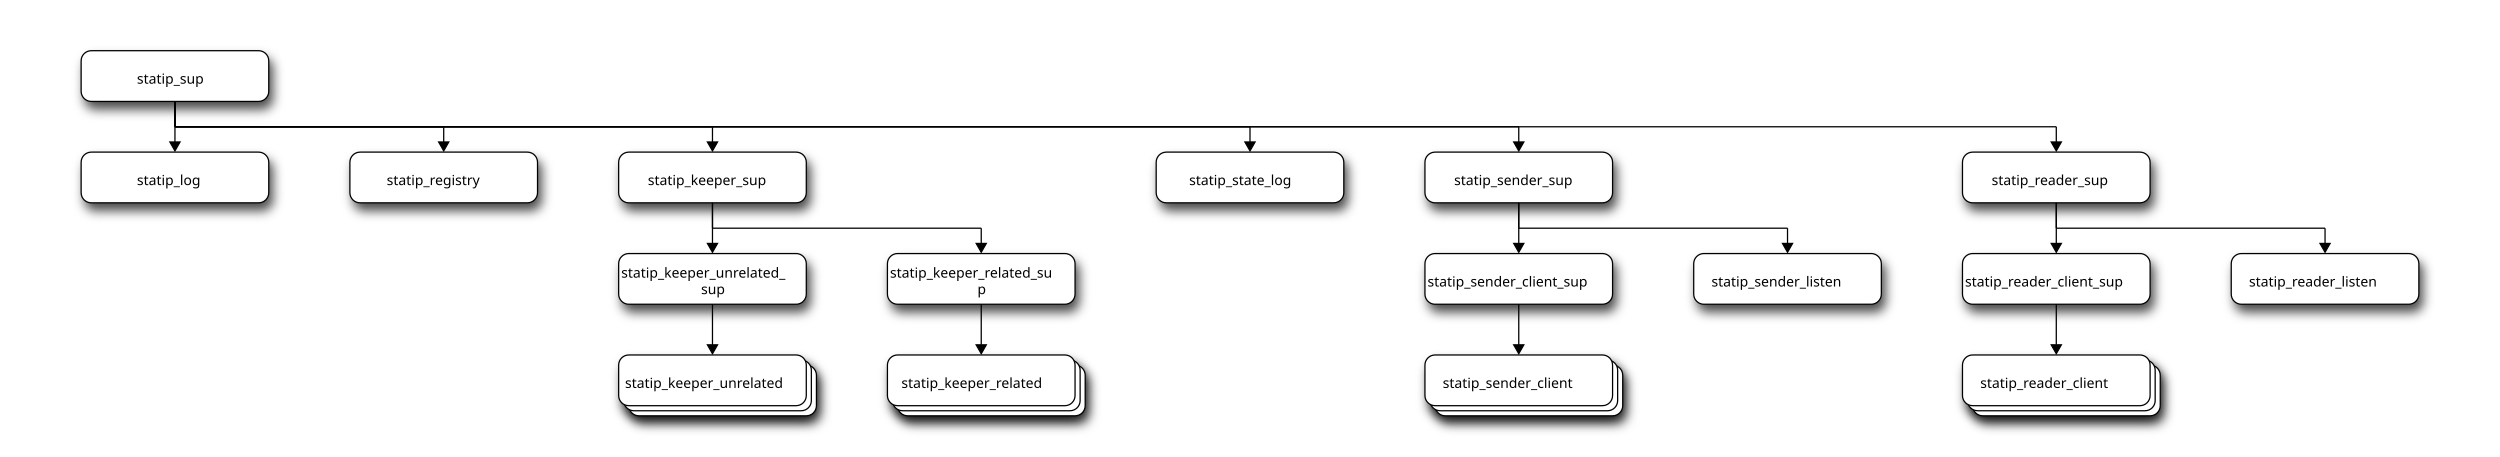
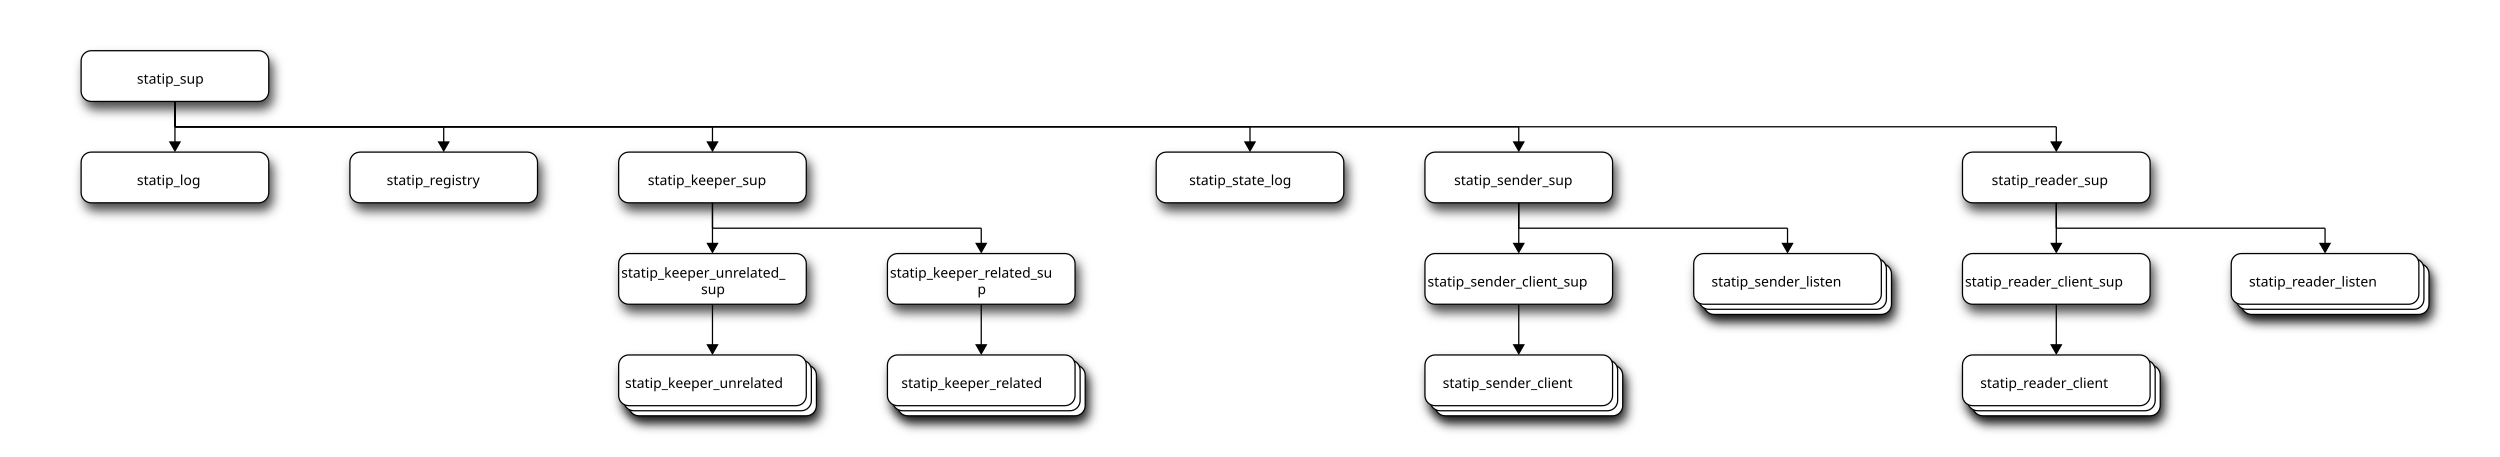
<svg xmlns="http://www.w3.org/2000/svg" viewBox="0 0 1972 360">
  <defs id="defs_block">
    <filter height="1.504" id="filter_blur" width="1.157" x="-0.079" y="-0.252">
      <feGaussianBlur id="feGaussianBlur3780" stdDeviation="4.2" />
    </filter>
  </defs>
  <path d="M 75 46 L 207 46 A8,8 0 0 1 215 54 L 215 78 A8,8 0 0 1 207 86 L 75 86 A8,8 0 0 1 67 78 L 67 54 A8,8 0 0 1 75 46" fill="rgb(0,0,0)" stroke="rgb(0,0,0)" style="filter:url(#filter_blur);opacity:0.7;fill-opacity:1" />
  <path d="M 75 126 L 207 126 A8,8 0 0 1 215 134 L 215 158 A8,8 0 0 1 207 166 L 75 166 A8,8 0 0 1 67 158 L 67 134 A8,8 0 0 1 75 126" fill="rgb(0,0,0)" stroke="rgb(0,0,0)" style="filter:url(#filter_blur);opacity:0.7;fill-opacity:1" />
  <path d="M 287 126 L 419 126 A8,8 0 0 1 427 134 L 427 158 A8,8 0 0 1 419 166 L 287 166 A8,8 0 0 1 279 158 L 279 134 A8,8 0 0 1 287 126" fill="rgb(0,0,0)" stroke="rgb(0,0,0)" style="filter:url(#filter_blur);opacity:0.7;fill-opacity:1" />
  <path d="M 499 126 L 631 126 A8,8 0 0 1 639 134 L 639 158 A8,8 0 0 1 631 166 L 499 166 A8,8 0 0 1 491 158 L 491 134 A8,8 0 0 1 499 126" fill="rgb(0,0,0)" stroke="rgb(0,0,0)" style="filter:url(#filter_blur);opacity:0.7;fill-opacity:1" />
  <path d="M 923 126 L 1055 126 A8,8 0 0 1 1063 134 L 1063 158 A8,8 0 0 1 1055 166 L 923 166 A8,8 0 0 1 915 158 L 915 134 A8,8 0 0 1 923 126" fill="rgb(0,0,0)" stroke="rgb(0,0,0)" style="filter:url(#filter_blur);opacity:0.7;fill-opacity:1" />
  <path d="M 1135 126 L 1267 126 A8,8 0 0 1 1275 134 L 1275 158 A8,8 0 0 1 1267 166 L 1135 166 A8,8 0 0 1 1127 158 L 1127 134 A8,8 0 0 1 1135 126" fill="rgb(0,0,0)" stroke="rgb(0,0,0)" style="filter:url(#filter_blur);opacity:0.7;fill-opacity:1" />
  <path d="M 1559 126 L 1691 126 A8,8 0 0 1 1699 134 L 1699 158 A8,8 0 0 1 1691 166 L 1559 166 A8,8 0 0 1 1551 158 L 1551 134 A8,8 0 0 1 1559 126" fill="rgb(0,0,0)" stroke="rgb(0,0,0)" style="filter:url(#filter_blur);opacity:0.7;fill-opacity:1" />
  <path d="M 499 206 L 631 206 A8,8 0 0 1 639 214 L 639 238 A8,8 0 0 1 631 246 L 499 246 A8,8 0 0 1 491 238 L 491 214 A8,8 0 0 1 499 206" fill="rgb(0,0,0)" stroke="rgb(0,0,0)" style="filter:url(#filter_blur);opacity:0.7;fill-opacity:1" />
  <path d="M 711 206 L 843 206 A8,8 0 0 1 851 214 L 851 238 A8,8 0 0 1 843 246 L 711 246 A8,8 0 0 1 703 238 L 703 214 A8,8 0 0 1 711 206" fill="rgb(0,0,0)" stroke="rgb(0,0,0)" style="filter:url(#filter_blur);opacity:0.7;fill-opacity:1" />
  <path d="M 507 294 L 639 294 A8,8 0 0 1 647 302 L 647 326 A8,8 0 0 1 639 334 L 507 334 A8,8 0 0 1 499 326 L 499 302 A8,8 0 0 1 507 294" fill="rgb(0,0,0)" stroke="rgb(0,0,0)" style="filter:url(#filter_blur);opacity:0.7;fill-opacity:1" />
  <path d="M 503 290 L 635 290 A8,8 0 0 1 643 298 L 643 322 A8,8 0 0 1 635 330 L 503 330 A8,8 0 0 1 495 322 L 495 298 A8,8 0 0 1 503 290" fill="rgb(0,0,0)" stroke="rgb(0,0,0)" style="filter:url(#filter_blur);opacity:0.7;fill-opacity:1" />
  <path d="M 499 286 L 631 286 A8,8 0 0 1 639 294 L 639 318 A8,8 0 0 1 631 326 L 499 326 A8,8 0 0 1 491 318 L 491 294 A8,8 0 0 1 499 286" fill="rgb(0,0,0)" stroke="rgb(0,0,0)" style="filter:url(#filter_blur);opacity:0.7;fill-opacity:1" />
  <path d="M 719 294 L 851 294 A8,8 0 0 1 859 302 L 859 326 A8,8 0 0 1 851 334 L 719 334 A8,8 0 0 1 711 326 L 711 302 A8,8 0 0 1 719 294" fill="rgb(0,0,0)" stroke="rgb(0,0,0)" style="filter:url(#filter_blur);opacity:0.7;fill-opacity:1" />
  <path d="M 715 290 L 847 290 A8,8 0 0 1 855 298 L 855 322 A8,8 0 0 1 847 330 L 715 330 A8,8 0 0 1 707 322 L 707 298 A8,8 0 0 1 715 290" fill="rgb(0,0,0)" stroke="rgb(0,0,0)" style="filter:url(#filter_blur);opacity:0.7;fill-opacity:1" />
  <path d="M 711 286 L 843 286 A8,8 0 0 1 851 294 L 851 318 A8,8 0 0 1 843 326 L 711 326 A8,8 0 0 1 703 318 L 703 294 A8,8 0 0 1 711 286" fill="rgb(0,0,0)" stroke="rgb(0,0,0)" style="filter:url(#filter_blur);opacity:0.7;fill-opacity:1" />
  <path d="M 1135 206 L 1267 206 A8,8 0 0 1 1275 214 L 1275 238 A8,8 0 0 1 1267 246 L 1135 246 A8,8 0 0 1 1127 238 L 1127 214 A8,8 0 0 1 1135 206" fill="rgb(0,0,0)" stroke="rgb(0,0,0)" style="filter:url(#filter_blur);opacity:0.7;fill-opacity:1" />
+   <path d="M 1355 214 L 1487 214 A8,8 0 0 1 1495 222 L 1495 246 A8,8 0 0 1 1487 254 L 1355 254 A8,8 0 0 1 1347 246 L 1347 222 A8,8 0 0 1 1355 214" fill="rgb(0,0,0)" stroke="rgb(0,0,0)" style="filter:url(#filter_blur);opacity:0.7;fill-opacity:1" />
+   <path d="M 1351 210 L 1483 210 A8,8 0 0 1 1491 218 L 1491 242 A8,8 0 0 1 1483 250 L 1351 250 A8,8 0 0 1 1343 242 L 1343 218 A8,8 0 0 1 1351 210" fill="rgb(0,0,0)" stroke="rgb(0,0,0)" style="filter:url(#filter_blur);opacity:0.7;fill-opacity:1" />
  <path d="M 1347 206 L 1479 206 A8,8 0 0 1 1487 214 L 1487 238 A8,8 0 0 1 1479 246 L 1347 246 A8,8 0 0 1 1339 238 L 1339 214 A8,8 0 0 1 1347 206" fill="rgb(0,0,0)" stroke="rgb(0,0,0)" style="filter:url(#filter_blur);opacity:0.7;fill-opacity:1" />
  <path d="M 1143 294 L 1275 294 A8,8 0 0 1 1283 302 L 1283 326 A8,8 0 0 1 1275 334 L 1143 334 A8,8 0 0 1 1135 326 L 1135 302 A8,8 0 0 1 1143 294" fill="rgb(0,0,0)" stroke="rgb(0,0,0)" style="filter:url(#filter_blur);opacity:0.7;fill-opacity:1" />
  <path d="M 1139 290 L 1271 290 A8,8 0 0 1 1279 298 L 1279 322 A8,8 0 0 1 1271 330 L 1139 330 A8,8 0 0 1 1131 322 L 1131 298 A8,8 0 0 1 1139 290" fill="rgb(0,0,0)" stroke="rgb(0,0,0)" style="filter:url(#filter_blur);opacity:0.7;fill-opacity:1" />
  <path d="M 1135 286 L 1267 286 A8,8 0 0 1 1275 294 L 1275 318 A8,8 0 0 1 1267 326 L 1135 326 A8,8 0 0 1 1127 318 L 1127 294 A8,8 0 0 1 1135 286" fill="rgb(0,0,0)" stroke="rgb(0,0,0)" style="filter:url(#filter_blur);opacity:0.7;fill-opacity:1" />
  <path d="M 1559 206 L 1691 206 A8,8 0 0 1 1699 214 L 1699 238 A8,8 0 0 1 1691 246 L 1559 246 A8,8 0 0 1 1551 238 L 1551 214 A8,8 0 0 1 1559 206" fill="rgb(0,0,0)" stroke="rgb(0,0,0)" style="filter:url(#filter_blur);opacity:0.7;fill-opacity:1" />
+   <path d="M 1779 214 L 1911 214 A8,8 0 0 1 1919 222 L 1919 246 A8,8 0 0 1 1911 254 L 1779 254 A8,8 0 0 1 1771 246 L 1771 222 A8,8 0 0 1 1779 214" fill="rgb(0,0,0)" stroke="rgb(0,0,0)" style="filter:url(#filter_blur);opacity:0.7;fill-opacity:1" />
+   <path d="M 1775 210 L 1907 210 A8,8 0 0 1 1915 218 L 1915 242 A8,8 0 0 1 1907 250 L 1775 250 A8,8 0 0 1 1767 242 L 1767 218 A8,8 0 0 1 1775 210" fill="rgb(0,0,0)" stroke="rgb(0,0,0)" style="filter:url(#filter_blur);opacity:0.7;fill-opacity:1" />
  <path d="M 1771 206 L 1903 206 A8,8 0 0 1 1911 214 L 1911 238 A8,8 0 0 1 1903 246 L 1771 246 A8,8 0 0 1 1763 238 L 1763 214 A8,8 0 0 1 1771 206" fill="rgb(0,0,0)" stroke="rgb(0,0,0)" style="filter:url(#filter_blur);opacity:0.7;fill-opacity:1" />
  <path d="M 1567 294 L 1699 294 A8,8 0 0 1 1707 302 L 1707 326 A8,8 0 0 1 1699 334 L 1567 334 A8,8 0 0 1 1559 326 L 1559 302 A8,8 0 0 1 1567 294" fill="rgb(0,0,0)" stroke="rgb(0,0,0)" style="filter:url(#filter_blur);opacity:0.7;fill-opacity:1" />
  <path d="M 1563 290 L 1695 290 A8,8 0 0 1 1703 298 L 1703 322 A8,8 0 0 1 1695 330 L 1563 330 A8,8 0 0 1 1555 322 L 1555 298 A8,8 0 0 1 1563 290" fill="rgb(0,0,0)" stroke="rgb(0,0,0)" style="filter:url(#filter_blur);opacity:0.7;fill-opacity:1" />
  <path d="M 1559 286 L 1691 286 A8,8 0 0 1 1699 294 L 1699 318 A8,8 0 0 1 1691 326 L 1559 326 A8,8 0 0 1 1551 318 L 1551 294 A8,8 0 0 1 1559 286" fill="rgb(0,0,0)" stroke="rgb(0,0,0)" style="filter:url(#filter_blur);opacity:0.7;fill-opacity:1" />
  <path d="M 72 40 L 204 40 A8,8 0 0 1 212 48 L 212 72 A8,8 0 0 1 204 80 L 72 80 A8,8 0 0 1 64 72 L 64 48 A8,8 0 0 1 72 40" fill="rgb(255,255,255)" stroke="rgb(0,0,0)" />
  <text fill="rgb(0,0,0)" font-family="sansserif" font-size="11" font-style="normal" font-weight="normal" x="108" y="66">statip_sup</text>
  <path d="M 72 120 L 204 120 A8,8 0 0 1 212 128 L 212 152 A8,8 0 0 1 204 160 L 72 160 A8,8 0 0 1 64 152 L 64 128 A8,8 0 0 1 72 120" fill="rgb(255,255,255)" stroke="rgb(0,0,0)" />
  <text fill="rgb(0,0,0)" font-family="sansserif" font-size="11" font-style="normal" font-weight="normal" x="108" y="146">statip_log</text>
  <path d="M 284 120 L 416 120 A8,8 0 0 1 424 128 L 424 152 A8,8 0 0 1 416 160 L 284 160 A8,8 0 0 1 276 152 L 276 128 A8,8 0 0 1 284 120" fill="rgb(255,255,255)" stroke="rgb(0,0,0)" />
  <text fill="rgb(0,0,0)" font-family="sansserif" font-size="11" font-style="normal" font-weight="normal" x="305" y="146">statip_registry</text>
  <path d="M 496 120 L 628 120 A8,8 0 0 1 636 128 L 636 152 A8,8 0 0 1 628 160 L 496 160 A8,8 0 0 1 488 152 L 488 128 A8,8 0 0 1 496 120" fill="rgb(255,255,255)" stroke="rgb(0,0,0)" />
  <text fill="rgb(0,0,0)" font-family="sansserif" font-size="11" font-style="normal" font-weight="normal" x="511" y="146">statip_keeper_sup</text>
  <path d="M 920 120 L 1052 120 A8,8 0 0 1 1060 128 L 1060 152 A8,8 0 0 1 1052 160 L 920 160 A8,8 0 0 1 912 152 L 912 128 A8,8 0 0 1 920 120" fill="rgb(255,255,255)" stroke="rgb(0,0,0)" />
  <text fill="rgb(0,0,0)" font-family="sansserif" font-size="11" font-style="normal" font-weight="normal" x="938" y="146">statip_state_log</text>
  <path d="M 1132 120 L 1264 120 A8,8 0 0 1 1272 128 L 1272 152 A8,8 0 0 1 1264 160 L 1132 160 A8,8 0 0 1 1124 152 L 1124 128 A8,8 0 0 1 1132 120" fill="rgb(255,255,255)" stroke="rgb(0,0,0)" />
  <text fill="rgb(0,0,0)" font-family="sansserif" font-size="11" font-style="normal" font-weight="normal" x="1147" y="146">statip_sender_sup</text>
  <path d="M 1556 120 L 1688 120 A8,8 0 0 1 1696 128 L 1696 152 A8,8 0 0 1 1688 160 L 1556 160 A8,8 0 0 1 1548 152 L 1548 128 A8,8 0 0 1 1556 120" fill="rgb(255,255,255)" stroke="rgb(0,0,0)" />
  <text fill="rgb(0,0,0)" font-family="sansserif" font-size="11" font-style="normal" font-weight="normal" x="1571" y="146">statip_reader_sup</text>
  <path d="M 496 200 L 628 200 A8,8 0 0 1 636 208 L 636 232 A8,8 0 0 1 628 240 L 496 240 A8,8 0 0 1 488 232 L 488 208 A8,8 0 0 1 496 200" fill="rgb(255,255,255)" stroke="rgb(0,0,0)" />
  <text fill="rgb(0,0,0)" font-family="sansserif" font-size="11" font-style="normal" font-weight="normal" x="490" y="219">statip_keeper_unrelated_</text>
  <text fill="rgb(0,0,0)" font-family="sansserif" font-size="11" font-style="normal" font-weight="normal" x="553" y="232">sup</text>
  <path d="M 708 200 L 840 200 A8,8 0 0 1 848 208 L 848 232 A8,8 0 0 1 840 240 L 708 240 A8,8 0 0 1 700 232 L 700 208 A8,8 0 0 1 708 200" fill="rgb(255,255,255)" stroke="rgb(0,0,0)" />
  <text fill="rgb(0,0,0)" font-family="sansserif" font-size="11" font-style="normal" font-weight="normal" x="702" y="219">statip_keeper_related_su</text>
  <text fill="rgb(0,0,0)" font-family="sansserif" font-size="11" font-style="normal" font-weight="normal" x="771" y="232">p</text>
  <path d="M 504 288 L 636 288 A8,8 0 0 1 644 296 L 644 320 A8,8 0 0 1 636 328 L 504 328 A8,8 0 0 1 496 320 L 496 296 A8,8 0 0 1 504 288" fill="rgb(255,255,255)" stroke="rgb(0,0,0)" />
  <path d="M 500 284 L 632 284 A8,8 0 0 1 640 292 L 640 316 A8,8 0 0 1 632 324 L 500 324 A8,8 0 0 1 492 316 L 492 292 A8,8 0 0 1 500 284" fill="rgb(255,255,255)" stroke="rgb(0,0,0)" />
  <path d="M 496 280 L 628 280 A8,8 0 0 1 636 288 L 636 312 A8,8 0 0 1 628 320 L 496 320 A8,8 0 0 1 488 312 L 488 288 A8,8 0 0 1 496 280" fill="rgb(255,255,255)" stroke="rgb(0,0,0)" />
  <text fill="rgb(0,0,0)" font-family="sansserif" font-size="11" font-style="normal" font-weight="normal" x="493" y="306">statip_keeper_unrelated</text>
  <path d="M 716 288 L 848 288 A8,8 0 0 1 856 296 L 856 320 A8,8 0 0 1 848 328 L 716 328 A8,8 0 0 1 708 320 L 708 296 A8,8 0 0 1 716 288" fill="rgb(255,255,255)" stroke="rgb(0,0,0)" />
  <path d="M 712 284 L 844 284 A8,8 0 0 1 852 292 L 852 316 A8,8 0 0 1 844 324 L 712 324 A8,8 0 0 1 704 316 L 704 292 A8,8 0 0 1 712 284" fill="rgb(255,255,255)" stroke="rgb(0,0,0)" />
  <path d="M 708 280 L 840 280 A8,8 0 0 1 848 288 L 848 312 A8,8 0 0 1 840 320 L 708 320 A8,8 0 0 1 700 312 L 700 288 A8,8 0 0 1 708 280" fill="rgb(255,255,255)" stroke="rgb(0,0,0)" />
  <text fill="rgb(0,0,0)" font-family="sansserif" font-size="11" font-style="normal" font-weight="normal" x="711" y="306">statip_keeper_related</text>
  <path d="M 1132 200 L 1264 200 A8,8 0 0 1 1272 208 L 1272 232 A8,8 0 0 1 1264 240 L 1132 240 A8,8 0 0 1 1124 232 L 1124 208 A8,8 0 0 1 1132 200" fill="rgb(255,255,255)" stroke="rgb(0,0,0)" />
  <text fill="rgb(0,0,0)" font-family="sansserif" font-size="11" font-style="normal" font-weight="normal" x="1126" y="226">statip_sender_client_sup</text>
+   <path d="M 1352 208 L 1484 208 A8,8 0 0 1 1492 216 L 1492 240 A8,8 0 0 1 1484 248 L 1352 248 A8,8 0 0 1 1344 240 L 1344 216 A8,8 0 0 1 1352 208" fill="rgb(255,255,255)" stroke="rgb(0,0,0)" />
+   <path d="M 1348 204 L 1480 204 A8,8 0 0 1 1488 212 L 1488 236 A8,8 0 0 1 1480 244 L 1348 244 A8,8 0 0 1 1340 236 L 1340 212 A8,8 0 0 1 1348 204" fill="rgb(255,255,255)" stroke="rgb(0,0,0)" />
  <path d="M 1344 200 L 1476 200 A8,8 0 0 1 1484 208 L 1484 232 A8,8 0 0 1 1476 240 L 1344 240 A8,8 0 0 1 1336 232 L 1336 208 A8,8 0 0 1 1344 200" fill="rgb(255,255,255)" stroke="rgb(0,0,0)" />
  <text fill="rgb(0,0,0)" font-family="sansserif" font-size="11" font-style="normal" font-weight="normal" x="1350" y="226">statip_sender_listen</text>
  <path d="M 1140 288 L 1272 288 A8,8 0 0 1 1280 296 L 1280 320 A8,8 0 0 1 1272 328 L 1140 328 A8,8 0 0 1 1132 320 L 1132 296 A8,8 0 0 1 1140 288" fill="rgb(255,255,255)" stroke="rgb(0,0,0)" />
  <path d="M 1136 284 L 1268 284 A8,8 0 0 1 1276 292 L 1276 316 A8,8 0 0 1 1268 324 L 1136 324 A8,8 0 0 1 1128 316 L 1128 292 A8,8 0 0 1 1136 284" fill="rgb(255,255,255)" stroke="rgb(0,0,0)" />
  <path d="M 1132 280 L 1264 280 A8,8 0 0 1 1272 288 L 1272 312 A8,8 0 0 1 1264 320 L 1132 320 A8,8 0 0 1 1124 312 L 1124 288 A8,8 0 0 1 1132 280" fill="rgb(255,255,255)" stroke="rgb(0,0,0)" />
  <text fill="rgb(0,0,0)" font-family="sansserif" font-size="11" font-style="normal" font-weight="normal" x="1138" y="306">statip_sender_client</text>
  <path d="M 1556 200 L 1688 200 A8,8 0 0 1 1696 208 L 1696 232 A8,8 0 0 1 1688 240 L 1556 240 A8,8 0 0 1 1548 232 L 1548 208 A8,8 0 0 1 1556 200" fill="rgb(255,255,255)" stroke="rgb(0,0,0)" />
  <text fill="rgb(0,0,0)" font-family="sansserif" font-size="11" font-style="normal" font-weight="normal" x="1550" y="226">statip_reader_client_sup</text>
+   <path d="M 1776 208 L 1908 208 A8,8 0 0 1 1916 216 L 1916 240 A8,8 0 0 1 1908 248 L 1776 248 A8,8 0 0 1 1768 240 L 1768 216 A8,8 0 0 1 1776 208" fill="rgb(255,255,255)" stroke="rgb(0,0,0)" />
+   <path d="M 1772 204 L 1904 204 A8,8 0 0 1 1912 212 L 1912 236 A8,8 0 0 1 1904 244 L 1772 244 A8,8 0 0 1 1764 236 L 1764 212 A8,8 0 0 1 1772 204" fill="rgb(255,255,255)" stroke="rgb(0,0,0)" />
  <path d="M 1768 200 L 1900 200 A8,8 0 0 1 1908 208 L 1908 232 A8,8 0 0 1 1900 240 L 1768 240 A8,8 0 0 1 1760 232 L 1760 208 A8,8 0 0 1 1768 200" fill="rgb(255,255,255)" stroke="rgb(0,0,0)" />
  <text fill="rgb(0,0,0)" font-family="sansserif" font-size="11" font-style="normal" font-weight="normal" x="1774" y="226">statip_reader_listen</text>
  <path d="M 1564 288 L 1696 288 A8,8 0 0 1 1704 296 L 1704 320 A8,8 0 0 1 1696 328 L 1564 328 A8,8 0 0 1 1556 320 L 1556 296 A8,8 0 0 1 1564 288" fill="rgb(255,255,255)" stroke="rgb(0,0,0)" />
  <path d="M 1560 284 L 1692 284 A8,8 0 0 1 1700 292 L 1700 316 A8,8 0 0 1 1692 324 L 1560 324 A8,8 0 0 1 1552 316 L 1552 292 A8,8 0 0 1 1560 284" fill="rgb(255,255,255)" stroke="rgb(0,0,0)" />
  <path d="M 1556 280 L 1688 280 A8,8 0 0 1 1696 288 L 1696 312 A8,8 0 0 1 1688 320 L 1556 320 A8,8 0 0 1 1548 312 L 1548 288 A8,8 0 0 1 1556 280" fill="rgb(255,255,255)" stroke="rgb(0,0,0)" />
  <text fill="rgb(0,0,0)" font-family="sansserif" font-size="11" font-style="normal" font-weight="normal" x="1562" y="306">statip_reader_client</text>
  <path d="M 138 80 L 138 100" fill="none" stroke="rgb(0,0,0)" />
  <path d="M 138 100 L 986 100" fill="none" stroke="rgb(0,0,0)" />
  <path d="M 986 100 L 986 112" fill="none" stroke="rgb(0,0,0)" />
  <polygon fill="rgb(0,0,0)" points="986,119 982,112 990,112 986,119" stroke="rgb(0,0,0)" />
  <path d="M 138 80 L 138 112" fill="none" stroke="rgb(0,0,0)" />
  <polygon fill="rgb(0,0,0)" points="138,119 134,112 142,112 138,119" stroke="rgb(0,0,0)" />
  <path d="M 138 80 L 138 100" fill="none" stroke="rgb(0,0,0)" />
  <path d="M 138 100 L 1198 100" fill="none" stroke="rgb(0,0,0)" />
  <path d="M 1198 100 L 1198 112" fill="none" stroke="rgb(0,0,0)" />
  <polygon fill="rgb(0,0,0)" points="1198,119 1194,112 1202,112 1198,119" stroke="rgb(0,0,0)" />
  <path d="M 138 80 L 138 100" fill="none" stroke="rgb(0,0,0)" />
  <path d="M 138 100 L 1622 100" fill="none" stroke="rgb(0,0,0)" />
  <path d="M 1622 100 L 1622 112" fill="none" stroke="rgb(0,0,0)" />
  <polygon fill="rgb(0,0,0)" points="1622,119 1618,112 1626,112 1622,119" stroke="rgb(0,0,0)" />
  <path d="M 138 80 L 138 100" fill="none" stroke="rgb(0,0,0)" />
  <path d="M 138 100 L 562 100" fill="none" stroke="rgb(0,0,0)" />
  <path d="M 562 100 L 562 112" fill="none" stroke="rgb(0,0,0)" />
  <polygon fill="rgb(0,0,0)" points="562,119 558,112 566,112 562,119" stroke="rgb(0,0,0)" />
  <path d="M 138 80 L 138 100" fill="none" stroke="rgb(0,0,0)" />
  <path d="M 138 100 L 350 100" fill="none" stroke="rgb(0,0,0)" />
  <path d="M 350 100 L 350 112" fill="none" stroke="rgb(0,0,0)" />
  <polygon fill="rgb(0,0,0)" points="350,119 346,112 354,112 350,119" stroke="rgb(0,0,0)" />
  <path d="M 562 160 L 562 192" fill="none" stroke="rgb(0,0,0)" />
  <polygon fill="rgb(0,0,0)" points="562,199 558,192 566,192 562,199" stroke="rgb(0,0,0)" />
  <path d="M 562 160 L 562 180" fill="none" stroke="rgb(0,0,0)" />
  <path d="M 562 180 L 774 180" fill="none" stroke="rgb(0,0,0)" />
  <path d="M 774 180 L 774 192" fill="none" stroke="rgb(0,0,0)" />
  <polygon fill="rgb(0,0,0)" points="774,199 770,192 778,192 774,199" stroke="rgb(0,0,0)" />
  <path d="M 1198 160 L 1198 192" fill="none" stroke="rgb(0,0,0)" />
  <polygon fill="rgb(0,0,0)" points="1198,199 1194,192 1202,192 1198,199" stroke="rgb(0,0,0)" />
  <path d="M 1198 160 L 1198 180" fill="none" stroke="rgb(0,0,0)" />
  <path d="M 1198 180 L 1410 180" fill="none" stroke="rgb(0,0,0)" />
  <path d="M 1410 180 L 1410 192" fill="none" stroke="rgb(0,0,0)" />
  <polygon fill="rgb(0,0,0)" points="1410,199 1406,192 1414,192 1410,199" stroke="rgb(0,0,0)" />
  <path d="M 1622 160 L 1622 192" fill="none" stroke="rgb(0,0,0)" />
  <polygon fill="rgb(0,0,0)" points="1622,199 1618,192 1626,192 1622,199" stroke="rgb(0,0,0)" />
  <path d="M 1622 160 L 1622 180" fill="none" stroke="rgb(0,0,0)" />
  <path d="M 1622 180 L 1834 180" fill="none" stroke="rgb(0,0,0)" />
  <path d="M 1834 180 L 1834 192" fill="none" stroke="rgb(0,0,0)" />
  <polygon fill="rgb(0,0,0)" points="1834,199 1830,192 1838,192 1834,199" stroke="rgb(0,0,0)" />
  <path d="M 562 240 L 562 272" fill="none" stroke="rgb(0,0,0)" />
  <polygon fill="rgb(0,0,0)" points="562,279 558,272 566,272 562,279" stroke="rgb(0,0,0)" />
  <path d="M 774 240 L 774 272" fill="none" stroke="rgb(0,0,0)" />
  <polygon fill="rgb(0,0,0)" points="774,279 770,272 778,272 774,279" stroke="rgb(0,0,0)" />
  <path d="M 1198 240 L 1198 272" fill="none" stroke="rgb(0,0,0)" />
  <polygon fill="rgb(0,0,0)" points="1198,279 1194,272 1202,272 1198,279" stroke="rgb(0,0,0)" />
  <path d="M 1622 240 L 1622 272" fill="none" stroke="rgb(0,0,0)" />
  <polygon fill="rgb(0,0,0)" points="1622,279 1618,272 1626,272 1622,279" stroke="rgb(0,0,0)" />
</svg>
